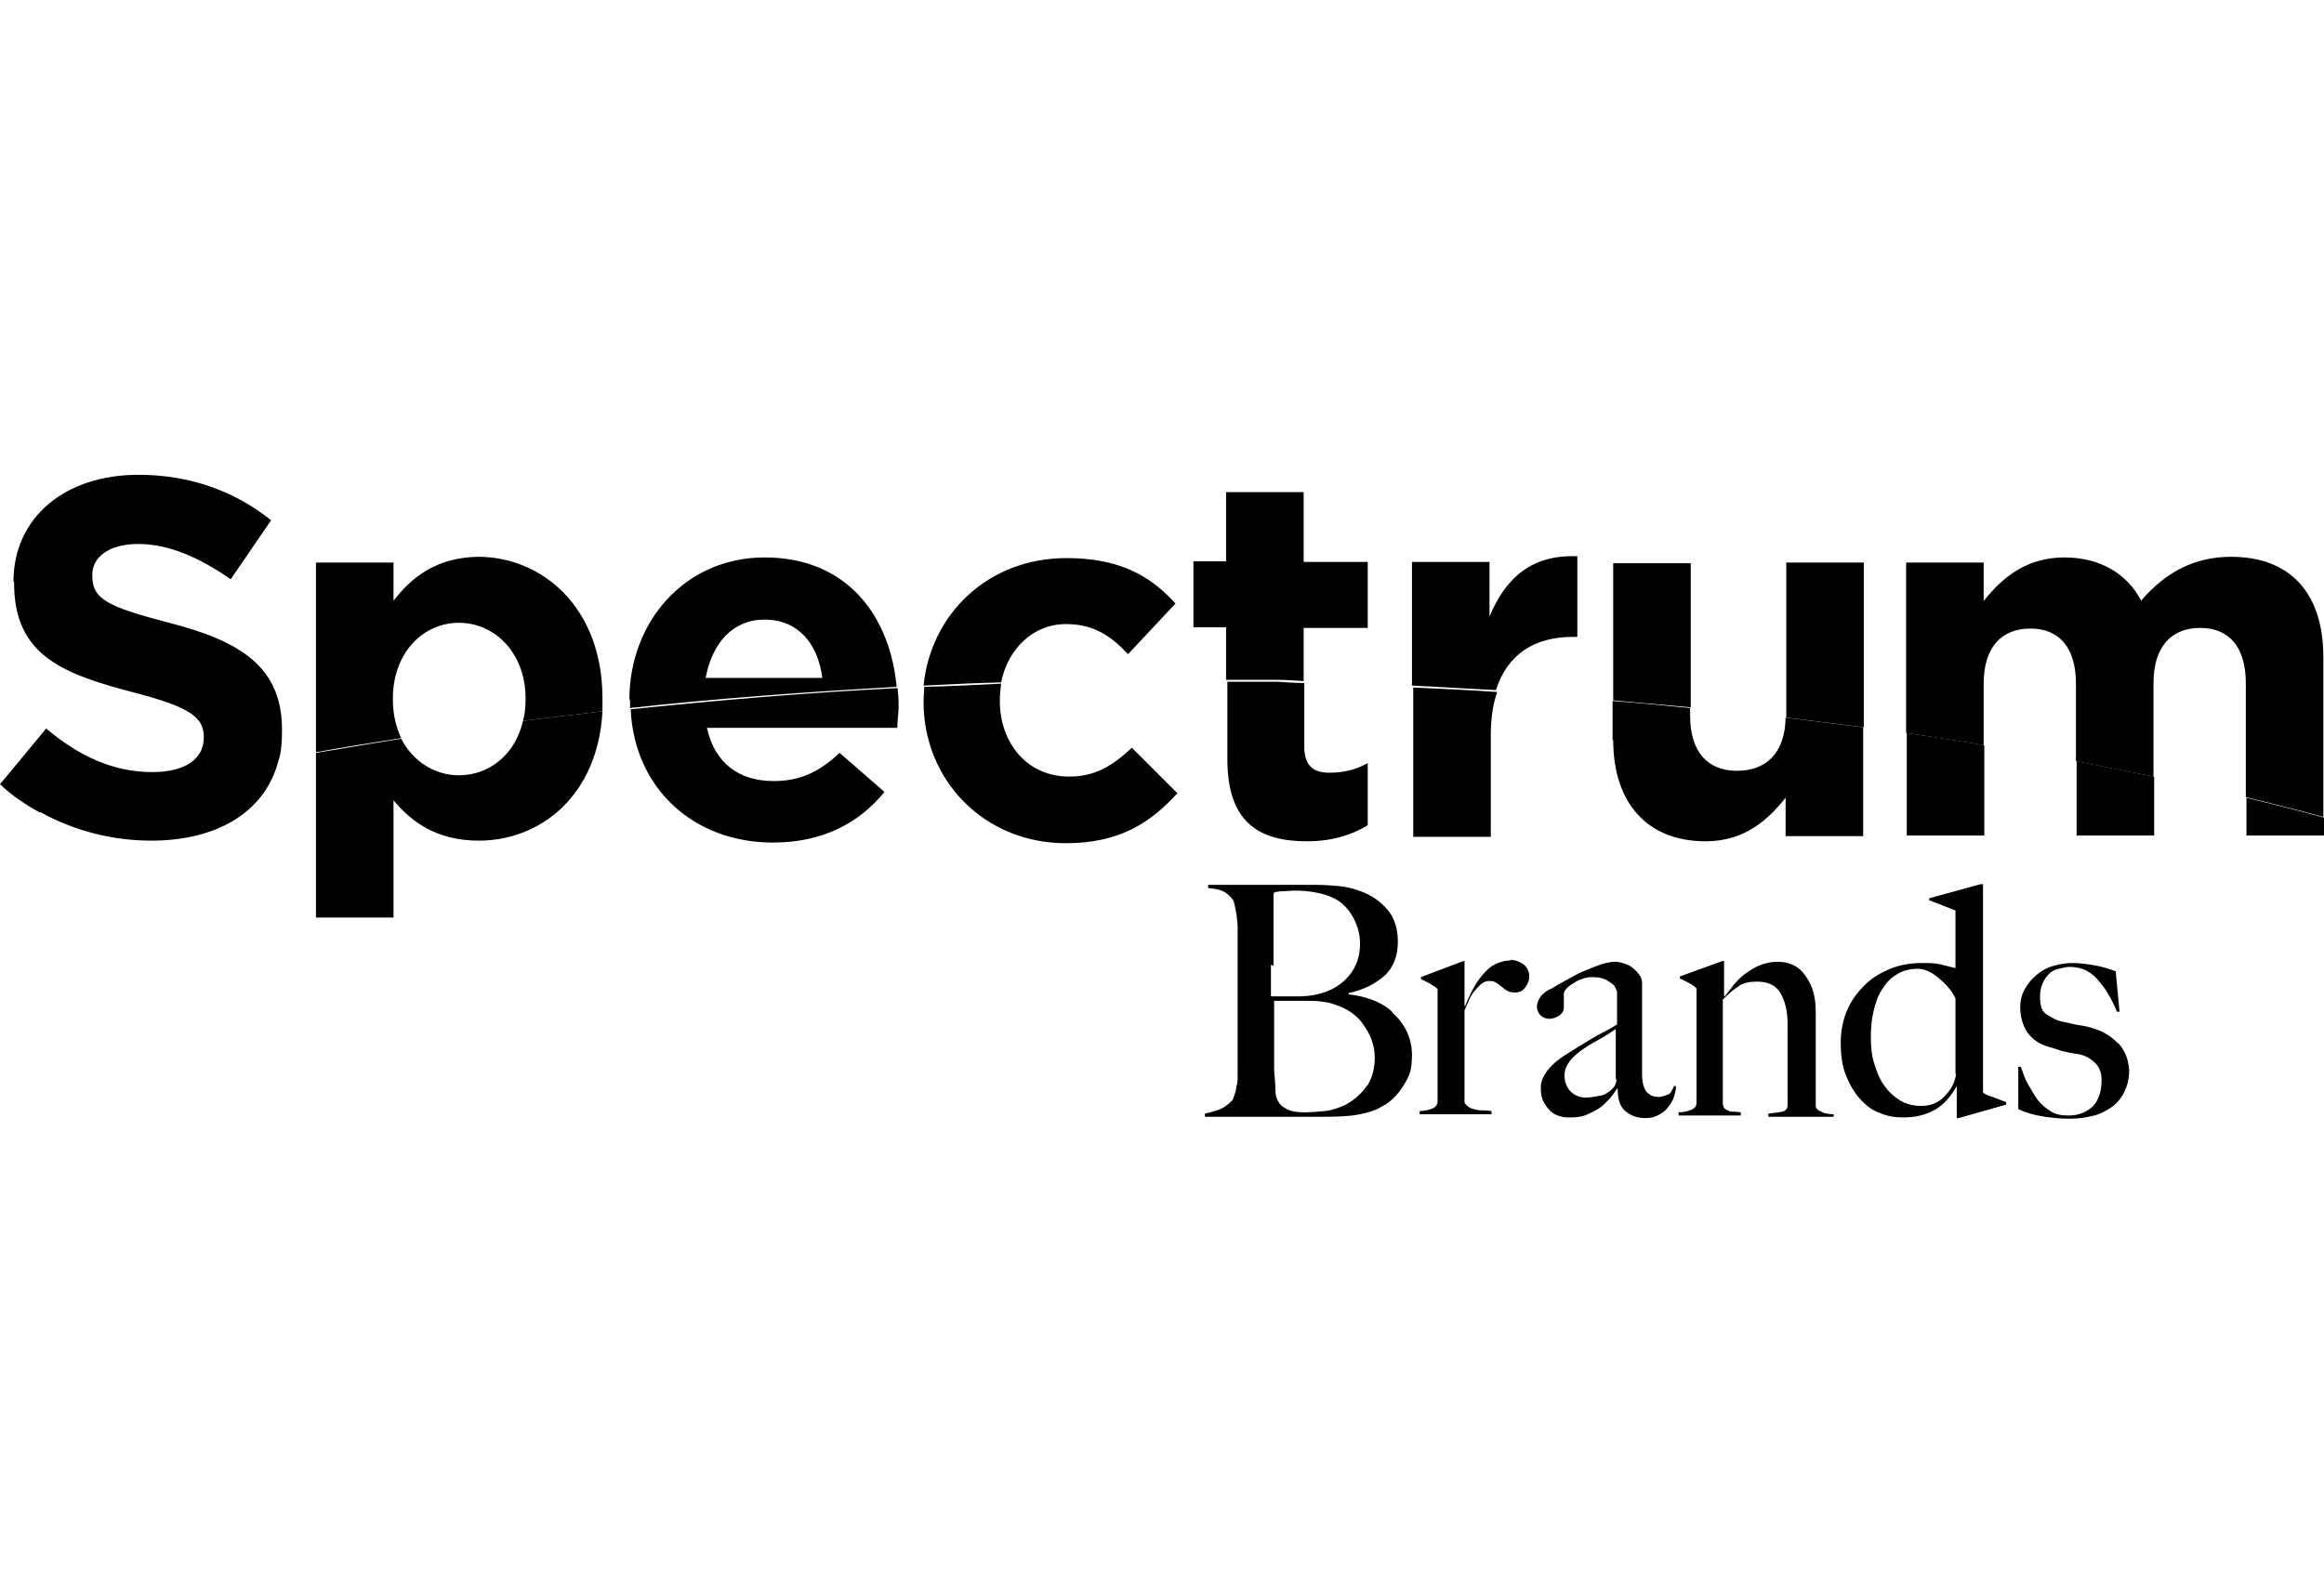
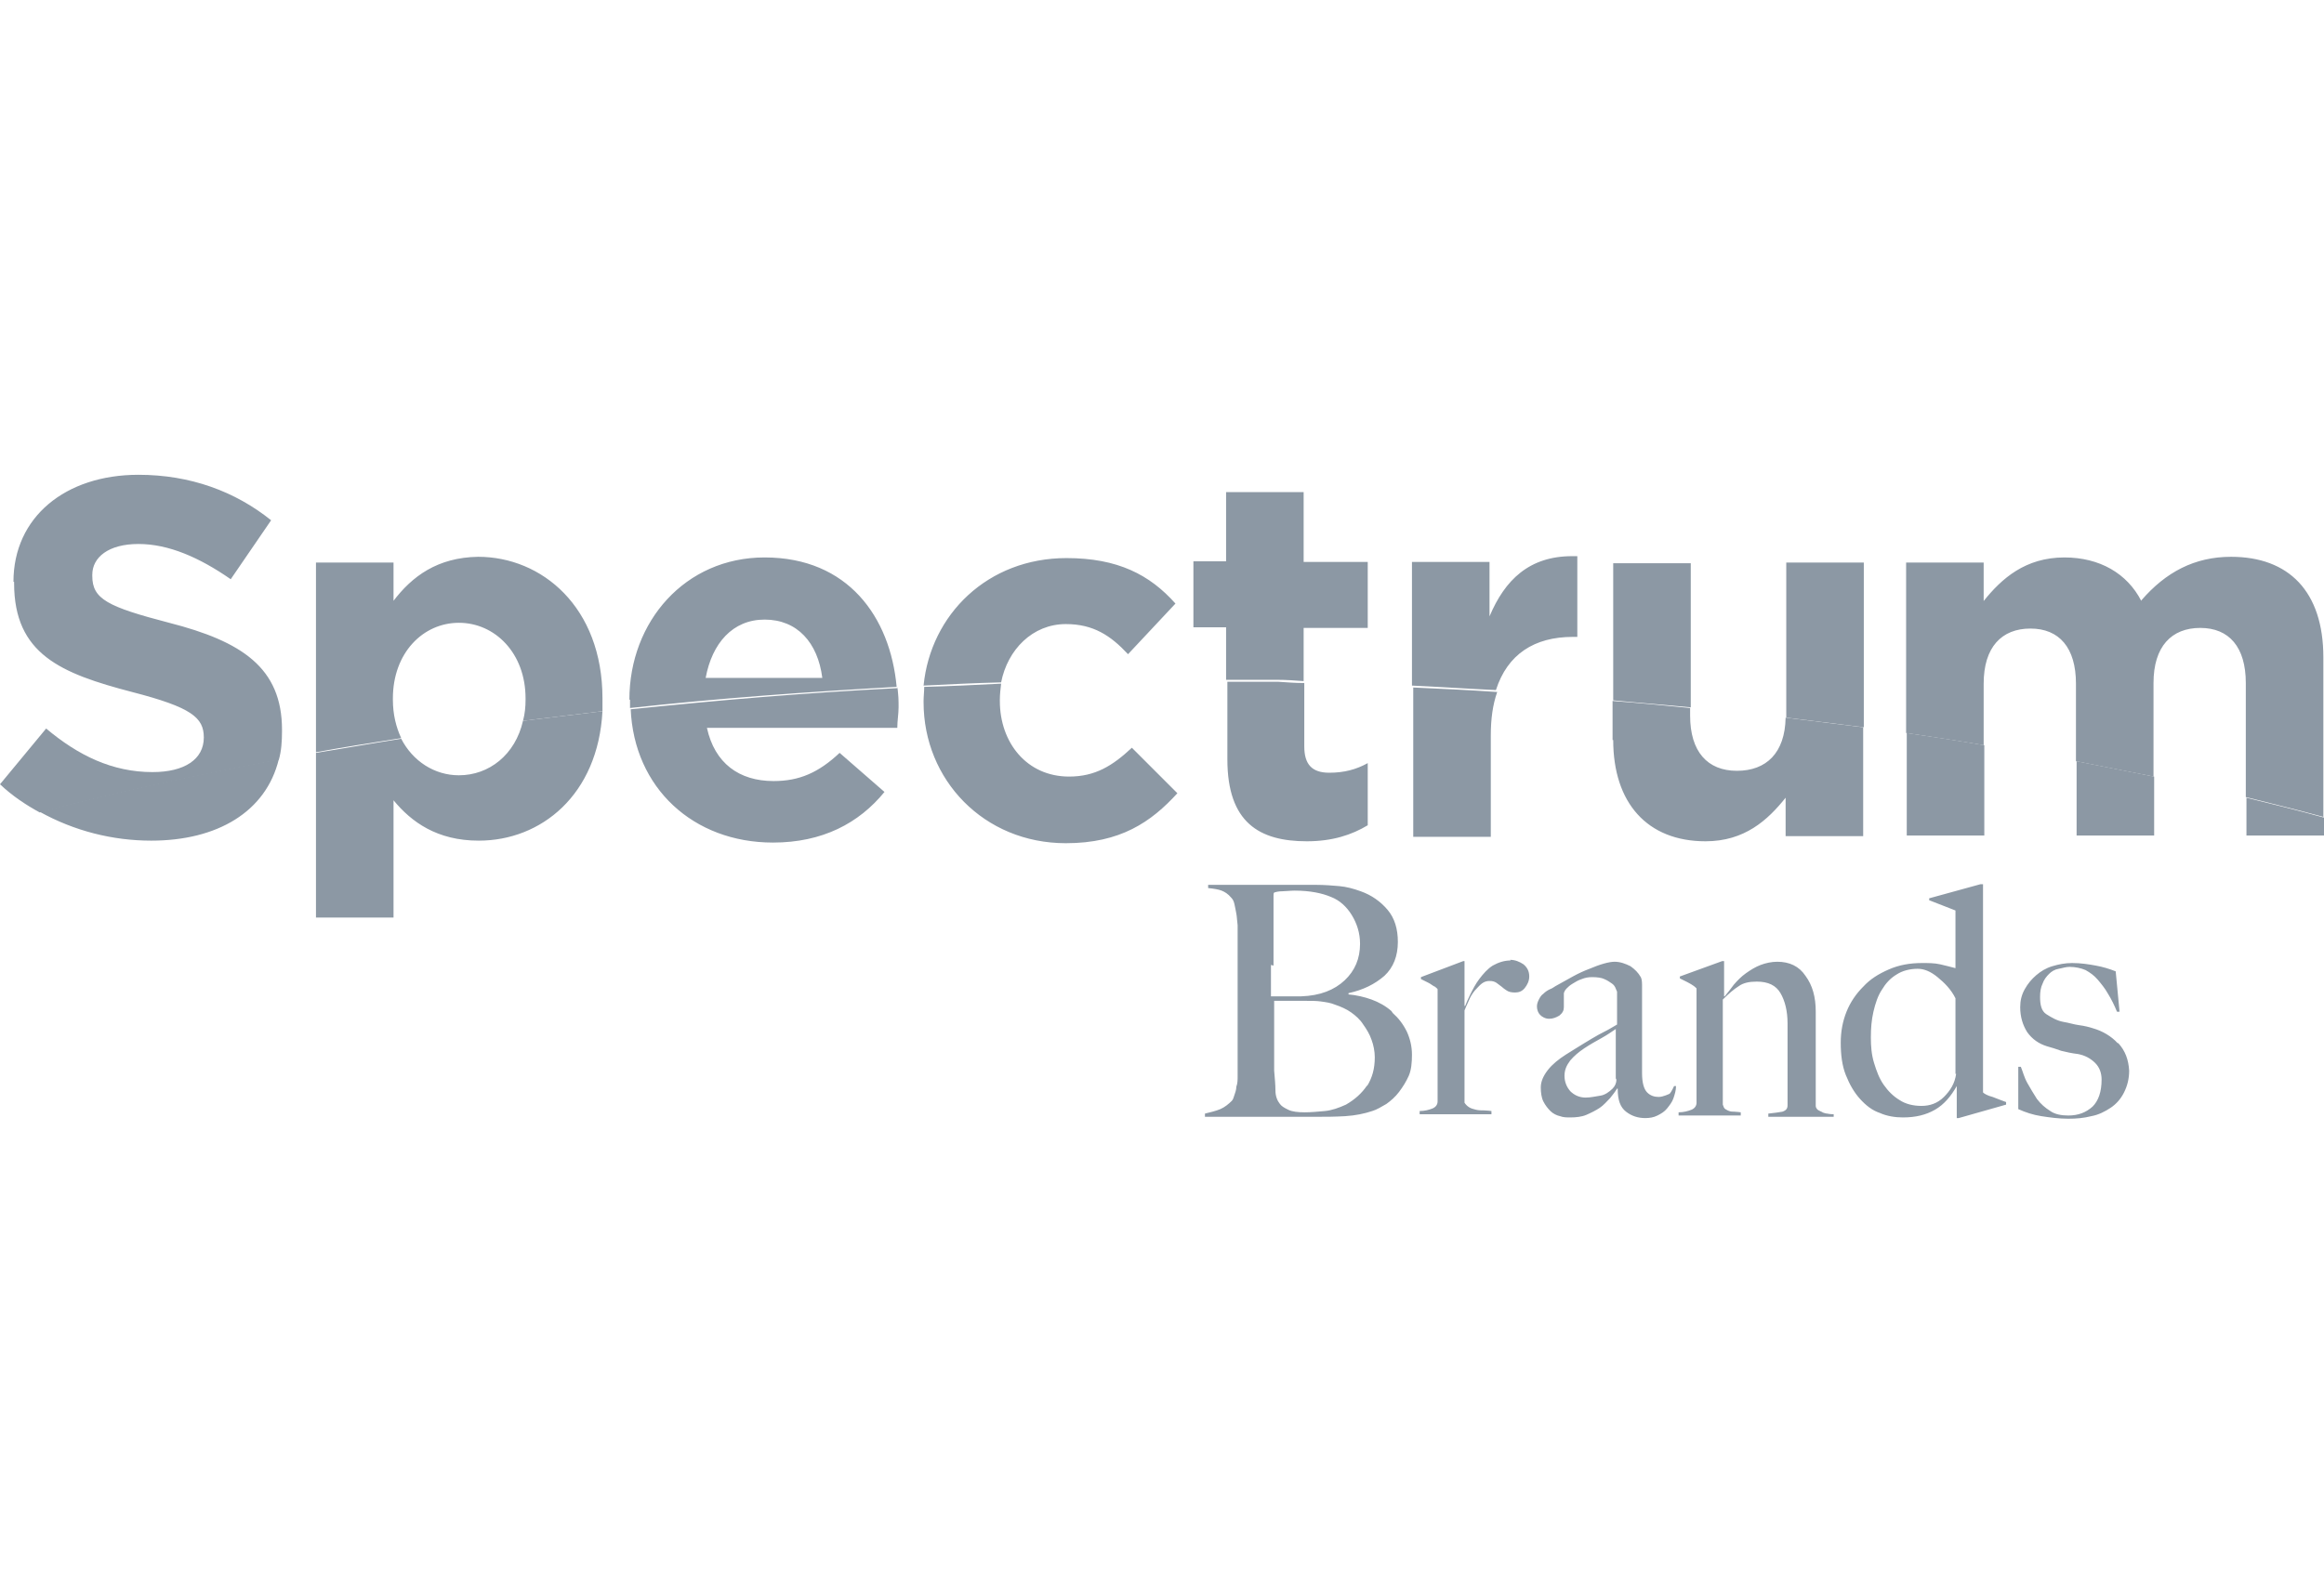
<svg xmlns="http://www.w3.org/2000/svg" id="Capa_2" data-name="Capa 2" viewBox="0 0 36.26 24.83">
  <defs>
    <style>
      .cls-1 {
+         fill: #8c98a4;
+       }
+ 
+       .cls-2 {
        fill: none;
      }
    </style>
  </defs>
  <g id="Capa_1-2" data-name="Capa 1">
    <g>
      <g>
-         <path d="m23.57,14.99c-.1,0-.19.03-.28.08-.08.05-.15.13-.21.21s-.1.16-.14.24c-.04.08-.06.13-.08.18h-.01v-.7s-.02,0-.02,0l-.66.25v.03s.08.04.12.06.07.05.1.06c.02.02.04.03.04.04s0,.04,0,.06v1.69c0,.05-.03.09-.08.11s-.12.04-.2.04v.05h1.12v-.05s-.07-.01-.11-.01-.09,0-.13-.01-.08-.02-.11-.04c-.03-.02-.05-.04-.07-.07v-1.44s.04-.1.07-.16c.02-.05.05-.1.09-.15.04-.04.07-.08.11-.11.04-.03.08-.04.12-.04.05,0,.08.01.11.03s.05.04.08.06c.02.02.05.04.08.06.03.02.07.03.13.03s.11-.02.15-.07c.04-.05.07-.11.07-.18,0-.08-.03-.14-.09-.19-.06-.04-.13-.07-.21-.07m-1.85.8c-.09-.08-.2-.14-.31-.18-.11-.04-.24-.07-.36-.08v-.02c.23-.05.41-.14.56-.27.14-.13.21-.31.21-.53,0-.2-.05-.37-.16-.5-.11-.13-.25-.23-.42-.29-.11-.04-.22-.07-.33-.08-.11-.01-.24-.02-.36-.02h-1.69v.05c.09.01.16.02.21.04.05.02.1.05.15.11.02.02.04.05.05.1.01.04.02.1.03.15s.01.11.02.18c0,.06,0,.12,0,.18v1.56c0,.1,0,.18,0,.27v.19c0,.05,0,.11,0,.16,0,.05,0,.11-.02.16,0,.05-.02.1-.03.13s-.02.07-.04.09c-.05.05-.11.1-.18.13s-.16.05-.24.07v.05h1.73c.15,0,.3,0,.46-.01.16-.01.3-.04.42-.08.07-.02.15-.07.22-.11.07-.05.14-.11.2-.19s.11-.16.15-.25.05-.21.05-.33c0-.13-.03-.25-.08-.36-.06-.12-.13-.21-.22-.29m-1.86-.74v-.4c0-.14,0-.27,0-.39,0-.06,0-.11,0-.15s0-.07,0-.09c0-.02,0-.04,0-.06,0-.02,0-.04.01-.05.03-.01.07-.02.13-.02.05,0,.12-.01.19-.01.24,0,.43.04.57.1.13.05.24.15.32.28.08.13.13.28.13.45,0,.23-.08.42-.24.57-.16.15-.38.24-.68.25-.05,0-.11,0-.19,0h-.28v-.49h0Zm1.46,1.87c-.08.12-.19.22-.33.3-.11.05-.22.09-.33.1s-.22.02-.31.02c-.11,0-.2-.01-.26-.04s-.1-.05-.13-.09c-.04-.05-.07-.12-.07-.21s-.01-.19-.02-.31v-1.09h.48c.1,0,.18,0,.25.01s.15.02.22.05c.09.03.18.07.25.12.07.05.14.11.19.19.05.07.1.15.13.24.03.08.05.18.05.27,0,.18-.04.32-.12.45m7.11.41s-.05-.02-.08-.04c-.02-.02-.03-.04-.03-.06v-1.47c0-.23-.05-.41-.16-.56-.1-.15-.25-.22-.44-.22-.09,0-.18.02-.26.05s-.16.08-.23.13c-.07.05-.13.11-.19.18-.05.07-.1.13-.14.18h-.01v-.55h-.03l-.66.24v.03s.08.04.12.06.07.04.1.06c.02.02.04.03.04.04s0,.03,0,.06v1.72c0,.05-.03.09-.08.11s-.12.04-.2.04v.05h.97v-.05s-.07-.01-.1-.01-.05,0-.08-.01-.04-.02-.06-.03-.03-.04-.04-.07v-1.64c.09-.09.17-.16.25-.21.07-.05.16-.07.28-.07.18,0,.3.06.37.18.07.12.11.28.11.47v1.28c0,.05-.02.08-.08.1-.05.01-.13.02-.22.03v.05h1.02v-.04s-.06,0-.1-.01c-.02,0-.05-.01-.08-.02m-2.38-.29s-.1.05-.17.05c-.07,0-.13-.02-.18-.07-.05-.05-.08-.15-.08-.3v-1.2c0-.05,0-.11,0-.18s-.01-.1-.02-.12c-.04-.07-.09-.12-.16-.17-.08-.04-.16-.07-.25-.07-.04,0-.1.01-.17.03-.07.02-.15.05-.22.08-.08.03-.17.07-.26.12s-.18.1-.27.15c-.03.02-.06.04-.09.05-.04.02-.07.04-.1.07-.03.02-.05.05-.07.09-.02.04-.03.07-.03.11,0,.05.02.1.05.13s.08.06.14.06.11-.02.16-.05c.05-.04.07-.08.07-.13v-.22s.01-.04.04-.07.05-.05.1-.08.08-.05.14-.07c.05-.02.1-.03.16-.03.08,0,.15.01.19.03.05.02.09.05.12.07.03.02.05.05.06.08s.02.04.02.05v.51s-.07.04-.12.07-.1.05-.17.09c-.07.04-.14.08-.22.13-.08.05-.18.11-.29.18s-.21.15-.28.24-.11.18-.11.27c0,.08.01.16.04.22s.07.11.11.15c.04.04.1.07.15.08.05.02.11.02.16.02.09,0,.18-.01.25-.04s.15-.07.21-.11.11-.1.16-.15c.04-.05.08-.1.11-.15h.01c0,.18.04.29.13.36.09.07.19.1.3.1.07,0,.13-.01.19-.04s.11-.06.15-.11.08-.1.1-.16c.02-.06.04-.12.04-.19h-.03s-.04.09-.07.12m-.83-.22c0,.05-.02.1-.06.14-.05.05-.12.1-.19.11s-.15.03-.23.03c-.1,0-.18-.04-.24-.1-.06-.07-.09-.15-.09-.24s.03-.16.09-.24c.06-.07.13-.13.22-.19s.18-.11.27-.16c.09-.05.16-.1.22-.14v.77h0Zm7.82-.57c-.1-.11-.24-.19-.38-.23-.06-.02-.14-.04-.22-.05s-.17-.04-.24-.05c-.11-.02-.19-.07-.27-.12s-.1-.15-.1-.27c0-.08.01-.15.04-.21.02-.06.06-.11.1-.15s.09-.07.15-.08.11-.03.17-.03c.09,0,.18.02.25.05.07.04.13.08.19.15.05.06.11.13.16.22.05.08.1.18.14.28h.04s-.06-.63-.06-.63c-.1-.04-.2-.07-.31-.09s-.23-.04-.37-.04c-.11,0-.21.02-.31.05s-.18.08-.25.14-.13.13-.18.22-.07.18-.07.28c0,.15.04.28.11.39.08.11.18.18.31.22.07.02.14.04.22.07.08.02.17.04.26.05.11.02.2.07.27.14.07.07.1.16.1.26,0,.19-.05.33-.14.42-.1.09-.22.14-.38.14-.11,0-.21-.02-.28-.07-.08-.05-.15-.11-.21-.19-.05-.08-.1-.16-.15-.25s-.07-.18-.1-.25h-.04v.66c.11.05.23.09.36.11s.27.04.42.04c.13,0,.24-.01.36-.04.11-.02.21-.07.3-.13s.16-.14.21-.24c.05-.1.08-.21.08-.34-.01-.17-.06-.31-.17-.43m-2.11.77v-3.25h-.04l-.8.22v.03l.41.16v.69c0,.08,0,.16,0,.21-.07-.02-.16-.04-.24-.06-.09-.02-.18-.02-.28-.02-.19,0-.36.03-.52.1s-.29.15-.4.27c-.11.11-.2.24-.26.39s-.09.31-.09.48c0,.19.02.36.08.51s.13.27.22.37.19.18.31.22c.11.05.24.07.36.07.2,0,.36-.04.5-.12s.25-.21.34-.37h0v.5h.03l.74-.21v-.04c-.06-.02-.13-.05-.21-.08-.08-.02-.13-.05-.15-.07m-.42-.29c-.02.15-.09.26-.19.36s-.22.14-.35.14-.25-.03-.34-.09c-.1-.06-.18-.14-.25-.24s-.11-.21-.15-.34-.05-.26-.05-.4.01-.27.04-.4.07-.25.13-.34c.06-.1.13-.18.23-.24.09-.06.21-.09.33-.09.1,0,.2.04.31.13s.21.19.28.33v1.18h0Z" />
-         <path d="m14,10.72s0,.08.01.13c0-.04,0-.08-.01-.13h0Zm11.17-1.94v2.15c.4.04.81.07,1.21.11v-2.25h-1.21Zm2.7,0v2.42c.4.05.81.1,1.21.15v-2.57h-1.21Zm-21.73.61v-.61h-1.21v2.96c.44-.08.88-.15,1.33-.22-.08-.17-.13-.37-.13-.6v-.02c0-.71.47-1.18,1.03-1.18s1.04.47,1.04,1.18v.02c0,.11-.01.22-.04.33.41-.05.82-.1,1.24-.15,0,.08,0-.03,0-.18v-.02c0-1.43-.95-2.21-1.94-2.21-.63.01-1.03.3-1.33.7m5.8.28c.51,0,.83.36.9.91h-1.82c.1-.54.42-.91.92-.91m-2.1,1.25v.02s0,.08,0,.11c1.36-.15,2.74-.25,4.16-.33-.1-1.09-.76-2.02-2.06-2.02-1.24,0-2.11,1-2.11,2.22m4.59-.22c.4-.02.8-.04,1.21-.05.1-.51.49-.91,1.01-.91.43,0,.7.18.97.47l.74-.79c-.4-.45-.9-.71-1.7-.71-1.23,0-2.12.88-2.23,1.99m19-1.32c-.22-.43-.65-.68-1.2-.68-.61,0-.98.33-1.26.68v-.6h-1.21v2.66c.4.06.81.12,1.21.19v-.96c0-.57.28-.86.73-.86s.71.3.71.86v1.21c.4.08.81.16,1.21.24v-1.46c0-.57.28-.86.73-.86s.71.3.71.86v1.78c.4.1.81.2,1.21.31v-2.49c0-1.03-.54-1.57-1.44-1.57-.57,0-1.02.24-1.4.68m-10.17.26v-.86h-1.21v1.93c.44.02.87.05,1.31.07.18-.56.6-.83,1.2-.83h.07v-1.26h-.08c-.67,0-1.05.37-1.29.94m-4.11-1.95v1.09h-.51v1.03h.51v.82h.8c.14,0,.27.01.41.02v-.83h1v-1.03h-1v-1.09h-1.21ZM.22,9.08v.02c0,1.11.73,1.41,1.84,1.7.93.24,1.12.4,1.12.71h0c0,.34-.3.54-.8.54-.63,0-1.16-.26-1.66-.68L0,12.24c.19.18.4.32.62.44,1.2-.31,2.44-.58,3.73-.82.04-.14.05-.29.05-.45v-.02c0-.97-.63-1.38-1.76-1.67-.96-.25-1.2-.37-1.2-.73v-.02c0-.27.25-.48.72-.48s.95.21,1.44.55l.63-.92c-.56-.45-1.26-.71-2.07-.71-1.14,0-1.95.66-1.95,1.67" />
-         <path d="m35.05,13.04h1.21v-.28c-.4-.11-.8-.21-1.21-.31v.59Zm-2.65,0h1.21v-.92c-.4-.08-.8-.16-1.21-.24v1.16Zm-31.78-.37c.54.3,1.14.45,1.74.45,1.03,0,1.79-.45,1.99-1.27-1.29.24-2.53.51-3.73.82m29.13.37h1.21v-1.41c-.4-.07-.8-.13-1.21-.19v1.6Zm-21.59-1.79c-.12.53-.53.85-1,.85-.38,0-.72-.22-.9-.57-.45.07-.89.15-1.33.22v2.57h1.21v-1.83c.28.34.68.63,1.33.63.97,0,1.86-.71,1.93-2.02-.42.05-.83.1-1.24.15m17.01.3c0,.98.53,1.58,1.44,1.58.61,0,.97-.33,1.25-.68v.6h1.21v-1.7c-.4-.05-.8-.1-1.21-.15-.01.55-.3.83-.76.83s-.73-.3-.73-.86v-.12c-.4-.04-.8-.08-1.21-.11v.61Zm-15.33-.49c.05,1.24.98,2.09,2.22,2.09.77,0,1.34-.3,1.74-.79l-.7-.61c-.33.31-.63.44-1.03.44-.54,0-.92-.28-1.04-.83h2.97c0-.11.02-.22.02-.32s0-.2-.02-.3c-1.42.07-2.81.19-4.16.33m12.21,1.99h1.21v-1.58c0-.26.03-.48.1-.68-.43-.03-.86-.05-1.31-.07v2.33Zm-7.63-2.34c0,.07-.01.15-.01.22v.02c0,1.21.94,2.2,2.22,2.2.85,0,1.33-.33,1.74-.78l-.71-.71c-.3.28-.57.45-.98.45-.66,0-1.08-.53-1.08-1.18v-.02c0-.08.01-.17.02-.25-.4.02-.8.04-1.2.05m4.73-.08v1.21c0,.99.5,1.28,1.24,1.28.4,0,.7-.1.95-.25v-.97c-.18.1-.37.15-.6.15-.27,0-.39-.13-.39-.41v-.99c-.14,0-.27-.01-.41-.02h-.79Z" />
+         <path class="cls-1" d="m23.57,14.99c-.1,0-.19.03-.28.08-.08.05-.15.13-.21.21s-.1.16-.14.24c-.04.08-.06.13-.08.18h-.01v-.7s-.02,0-.02,0l-.66.25v.03s.08.04.12.06.07.05.1.06c.02.02.04.03.04.04s0,.04,0,.06v1.69c0,.05-.03.09-.08.11s-.12.04-.2.04v.05h1.12v-.05s-.07-.01-.11-.01-.09,0-.13-.01-.08-.02-.11-.04c-.03-.02-.05-.04-.07-.07v-1.44s.04-.1.07-.16c.02-.05.05-.1.09-.15.04-.04.07-.08.11-.11.04-.03.08-.04.12-.04.05,0,.08.01.11.03s.05.04.08.06c.02.02.05.04.08.06.03.02.07.03.13.03s.11-.02.15-.07c.04-.05.07-.11.07-.18,0-.08-.03-.14-.09-.19-.06-.04-.13-.07-.21-.07m-1.85.8c-.09-.08-.2-.14-.31-.18-.11-.04-.24-.07-.36-.08v-.02c.23-.05.41-.14.56-.27.14-.13.21-.31.21-.53,0-.2-.05-.37-.16-.5-.11-.13-.25-.23-.42-.29-.11-.04-.22-.07-.33-.08-.11-.01-.24-.02-.36-.02h-1.69v.05c.09.01.16.02.21.04.05.02.1.05.15.11.02.02.04.05.05.1.01.04.02.1.03.15s.01.11.02.18c0,.06,0,.12,0,.18v1.56c0,.1,0,.18,0,.27v.19c0,.05,0,.11,0,.16,0,.05,0,.11-.02.16,0,.05-.02.1-.03.13s-.02.07-.04.09c-.05.05-.11.1-.18.13s-.16.05-.24.07v.05h1.73c.15,0,.3,0,.46-.01.16-.01.3-.04.42-.08.07-.02.15-.07.22-.11.07-.05.14-.11.2-.19s.11-.16.15-.25.05-.21.05-.33c0-.13-.03-.25-.08-.36-.06-.12-.13-.21-.22-.29m-1.86-.74v-.4c0-.14,0-.27,0-.39,0-.06,0-.11,0-.15s0-.07,0-.09c0-.02,0-.04,0-.06,0-.02,0-.04.01-.05.03-.01.07-.02.13-.02.05,0,.12-.01.19-.01.24,0,.43.04.57.1.13.05.24.15.32.28.08.13.13.28.13.45,0,.23-.08.42-.24.57-.16.15-.38.24-.68.25-.05,0-.11,0-.19,0h-.28v-.49h0Zm1.46,1.87c-.08.12-.19.22-.33.3-.11.05-.22.09-.33.1s-.22.02-.31.02c-.11,0-.2-.01-.26-.04s-.1-.05-.13-.09c-.04-.05-.07-.12-.07-.21s-.01-.19-.02-.31v-1.09h.48c.1,0,.18,0,.25.01s.15.02.22.05c.09.03.18.07.25.12.07.05.14.11.19.19.05.07.1.15.13.24.03.08.05.18.05.27,0,.18-.04.32-.12.45m7.11.41s-.05-.02-.08-.04c-.02-.02-.03-.04-.03-.06v-1.47c0-.23-.05-.41-.16-.56-.1-.15-.25-.22-.44-.22-.09,0-.18.02-.26.05s-.16.08-.23.13c-.07.05-.13.11-.19.18-.05.07-.1.13-.14.18h-.01v-.55h-.03l-.66.24v.03s.08.04.12.06.07.04.1.06c.02.02.04.03.04.04s0,.03,0,.06v1.72c0,.05-.03.09-.08.11s-.12.04-.2.04v.05h.97v-.05s-.07-.01-.1-.01-.05,0-.08-.01-.04-.02-.06-.03-.03-.04-.04-.07v-1.64c.09-.09.17-.16.25-.21.07-.05.16-.07.28-.07.18,0,.3.06.37.18.07.12.11.28.11.47v1.28c0,.05-.02.08-.08.1-.05.01-.13.02-.22.03v.05h1.02v-.04s-.06,0-.1-.01c-.02,0-.05-.01-.08-.02m-2.38-.29s-.1.05-.17.05c-.07,0-.13-.02-.18-.07-.05-.05-.08-.15-.08-.3v-1.2c0-.05,0-.11,0-.18s-.01-.1-.02-.12c-.04-.07-.09-.12-.16-.17-.08-.04-.16-.07-.25-.07-.04,0-.1.01-.17.03-.07.02-.15.05-.22.08-.08.03-.17.07-.26.12s-.18.1-.27.15c-.03.02-.06.04-.09.05-.04.02-.07.04-.1.07-.03.02-.05.05-.07.09-.02.04-.03.07-.03.11,0,.05.02.1.05.13s.08.06.14.06.11-.02.16-.05c.05-.04.07-.08.07-.13v-.22s.01-.04.04-.07.05-.05.1-.08.08-.05.14-.07c.05-.02.1-.03.16-.03.08,0,.15.01.19.03.05.02.09.05.12.07.03.02.05.05.06.08s.02.04.02.05v.51s-.07.04-.12.07-.1.05-.17.09c-.07.04-.14.08-.22.13-.08.05-.18.11-.29.18s-.21.15-.28.24-.11.18-.11.27c0,.08.01.16.04.22s.07.11.11.15c.04.04.1.07.15.08.05.02.11.02.16.02.09,0,.18-.01.25-.04s.15-.07.21-.11.11-.1.16-.15c.04-.05.08-.1.11-.15h.01c0,.18.04.29.13.36.09.07.19.1.3.1.07,0,.13-.01.19-.04s.11-.06.15-.11.08-.1.1-.16c.02-.06.04-.12.04-.19h-.03s-.04.09-.07.12m-.83-.22c0,.05-.02.1-.06.14-.05.05-.12.1-.19.11s-.15.03-.23.03c-.1,0-.18-.04-.24-.1-.06-.07-.09-.15-.09-.24s.03-.16.09-.24c.06-.07.13-.13.22-.19s.18-.11.27-.16c.09-.05.16-.1.22-.14v.77h0Zm7.82-.57c-.1-.11-.24-.19-.38-.23-.06-.02-.14-.04-.22-.05s-.17-.04-.24-.05c-.11-.02-.19-.07-.27-.12s-.1-.15-.1-.27c0-.08.01-.15.04-.21.02-.06.06-.11.1-.15s.09-.07.15-.08.11-.03.17-.03c.09,0,.18.02.25.05.07.04.13.08.19.15.05.06.11.13.16.22.05.08.1.18.14.28h.04s-.06-.63-.06-.63c-.1-.04-.2-.07-.31-.09s-.23-.04-.37-.04c-.11,0-.21.02-.31.05s-.18.08-.25.14-.13.13-.18.22-.07.18-.07.28c0,.15.04.28.11.39.08.11.18.18.31.22.07.02.14.04.22.07.08.02.17.04.26.05.11.02.2.07.27.14.07.07.1.16.1.26,0,.19-.05.33-.14.42-.1.09-.22.14-.38.14-.11,0-.21-.02-.28-.07-.08-.05-.15-.11-.21-.19-.05-.08-.1-.16-.15-.25s-.07-.18-.1-.25h-.04v.66c.11.05.23.09.36.11s.27.04.42.04c.13,0,.24-.01.36-.04.11-.02.21-.07.3-.13s.16-.14.21-.24c.05-.1.08-.21.08-.34-.01-.17-.06-.31-.17-.43m-2.11.77v-3.25h-.04l-.8.22v.03l.41.16v.69c0,.08,0,.16,0,.21-.07-.02-.16-.04-.24-.06-.09-.02-.18-.02-.28-.02-.19,0-.36.03-.52.1s-.29.15-.4.27c-.11.11-.2.24-.26.39s-.09.31-.09.48c0,.19.02.36.08.51s.13.27.22.37.19.18.31.22c.11.05.24.07.36.07.2,0,.36-.04.5-.12s.25-.21.34-.37h0v.5h.03l.74-.21v-.04c-.06-.02-.13-.05-.21-.08-.08-.02-.13-.05-.15-.07m-.42-.29c-.02.15-.09.26-.19.36s-.22.14-.35.14-.25-.03-.34-.09c-.1-.06-.18-.14-.25-.24s-.11-.21-.15-.34-.05-.26-.05-.4.01-.27.04-.4.07-.25.13-.34c.06-.1.13-.18.23-.24.09-.06.21-.09.33-.09.1,0,.2.04.31.13s.21.19.28.33v1.18h0Z" />
+         <path class="cls-1" d="m14,10.72s0,.08.01.13c0-.04,0-.08-.01-.13h0Zm11.17-1.94v2.15c.4.04.81.07,1.21.11v-2.25h-1.21Zm2.7,0v2.42c.4.05.81.1,1.21.15v-2.57h-1.21Zm-21.73.61v-.61h-1.21v2.96c.44-.08.88-.15,1.33-.22-.08-.17-.13-.37-.13-.6v-.02c0-.71.47-1.18,1.03-1.18s1.04.47,1.04,1.18v.02c0,.11-.01.22-.04.33.41-.05.82-.1,1.24-.15,0,.08,0-.03,0-.18v-.02c0-1.43-.95-2.21-1.94-2.21-.63.01-1.03.3-1.33.7m5.8.28c.51,0,.83.36.9.91h-1.82c.1-.54.42-.91.92-.91m-2.1,1.25v.02s0,.08,0,.11c1.36-.15,2.74-.25,4.16-.33-.1-1.09-.76-2.02-2.06-2.02-1.24,0-2.11,1-2.11,2.22m4.59-.22c.4-.02.8-.04,1.21-.05.1-.51.49-.91,1.01-.91.43,0,.7.18.97.47l.74-.79c-.4-.45-.9-.71-1.7-.71-1.23,0-2.12.88-2.23,1.99m19-1.32c-.22-.43-.65-.68-1.2-.68-.61,0-.98.33-1.26.68v-.6h-1.21v2.66c.4.06.81.12,1.21.19v-.96c0-.57.28-.86.73-.86s.71.3.71.86v1.21c.4.08.81.16,1.21.24v-1.46c0-.57.28-.86.73-.86s.71.3.71.86v1.78c.4.1.81.2,1.21.31v-2.49c0-1.03-.54-1.57-1.44-1.57-.57,0-1.02.24-1.4.68m-10.17.26v-.86h-1.21v1.93c.44.02.87.05,1.31.07.18-.56.6-.83,1.2-.83h.07v-1.26h-.08c-.67,0-1.05.37-1.29.94m-4.11-1.95v1.09h-.51v1.03h.51v.82h.8c.14,0,.27.01.41.02v-.83h1v-1.03h-1v-1.09h-1.21ZM.22,9.08v.02c0,1.11.73,1.41,1.84,1.7.93.24,1.12.4,1.12.71h0c0,.34-.3.54-.8.54-.63,0-1.16-.26-1.66-.68L0,12.24c.19.18.4.32.62.44,1.2-.31,2.44-.58,3.73-.82.04-.14.05-.29.05-.45v-.02c0-.97-.63-1.38-1.76-1.67-.96-.25-1.2-.37-1.2-.73v-.02c0-.27.25-.48.72-.48s.95.21,1.44.55l.63-.92c-.56-.45-1.26-.71-2.07-.71-1.14,0-1.95.66-1.95,1.67" />
+         <path class="cls-1" d="m35.05,13.04h1.21v-.28c-.4-.11-.8-.21-1.21-.31v.59Zm-2.65,0h1.21v-.92c-.4-.08-.8-.16-1.21-.24v1.16Zm-31.78-.37c.54.3,1.14.45,1.74.45,1.03,0,1.79-.45,1.99-1.27-1.29.24-2.53.51-3.73.82m29.13.37h1.21v-1.41c-.4-.07-.8-.13-1.21-.19v1.6Zm-21.59-1.79c-.12.53-.53.85-1,.85-.38,0-.72-.22-.9-.57-.45.07-.89.15-1.33.22v2.57h1.21v-1.83c.28.34.68.63,1.33.63.97,0,1.86-.71,1.93-2.02-.42.05-.83.1-1.24.15m17.01.3c0,.98.53,1.58,1.44,1.58.61,0,.97-.33,1.25-.68v.6h1.21v-1.7c-.4-.05-.8-.1-1.21-.15-.01.55-.3.83-.76.83s-.73-.3-.73-.86v-.12c-.4-.04-.8-.08-1.21-.11v.61Zm-15.33-.49c.05,1.24.98,2.09,2.22,2.09.77,0,1.34-.3,1.74-.79l-.7-.61c-.33.31-.63.44-1.03.44-.54,0-.92-.28-1.04-.83h2.97c0-.11.02-.22.02-.32s0-.2-.02-.3c-1.42.07-2.81.19-4.16.33m12.21,1.99h1.21v-1.58c0-.26.03-.48.1-.68-.43-.03-.86-.05-1.31-.07v2.33Zm-7.63-2.34c0,.07-.01.15-.01.22v.02c0,1.21.94,2.2,2.22,2.2.85,0,1.33-.33,1.74-.78l-.71-.71c-.3.28-.57.45-.98.45-.66,0-1.08-.53-1.08-1.18v-.02c0-.08.01-.17.02-.25-.4.02-.8.04-1.2.05m4.73-.08v1.21c0,.99.5,1.28,1.24,1.28.4,0,.7-.1.95-.25v-.97c-.18.1-.37.15-.6.15-.27,0-.39-.13-.39-.41v-.99c-.14,0-.27-.01-.41-.02h-.79Z" />
      </g>
-       <rect class="cls-1" width="36.26" height="24.83" />
+       <rect class="cls-2" width="36.26" height="24.83" />
    </g>
  </g>
</svg>
